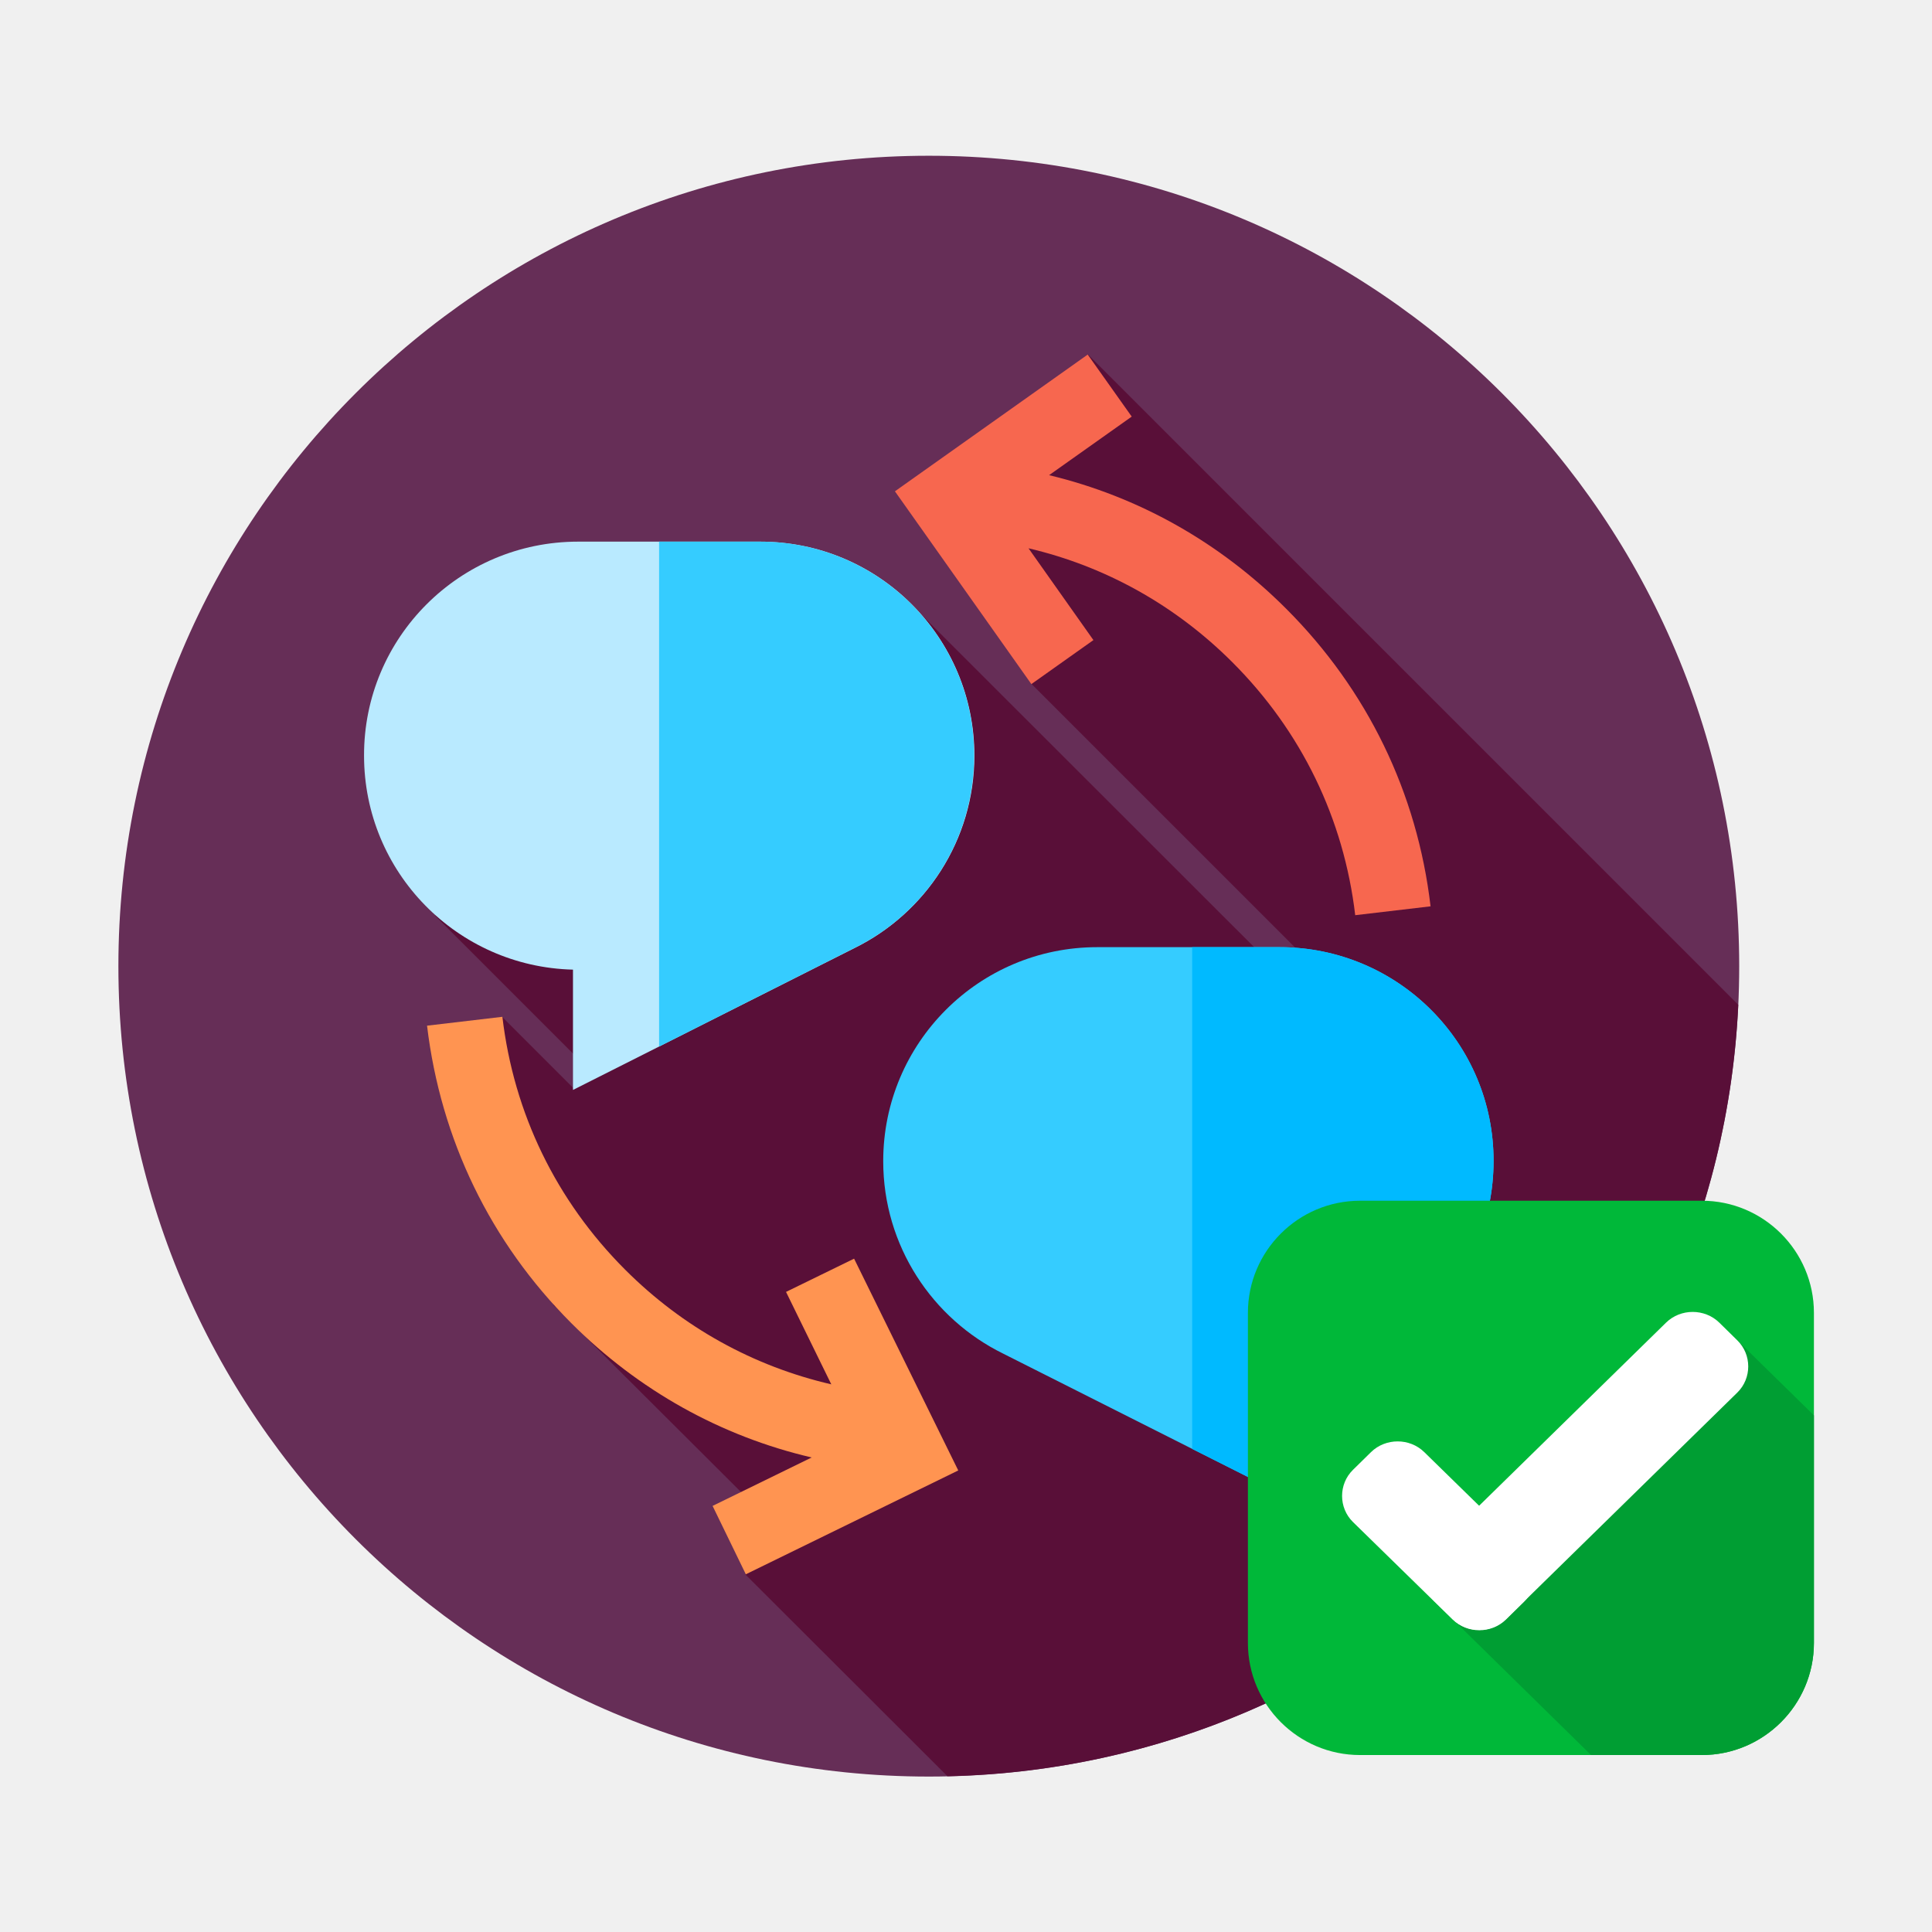
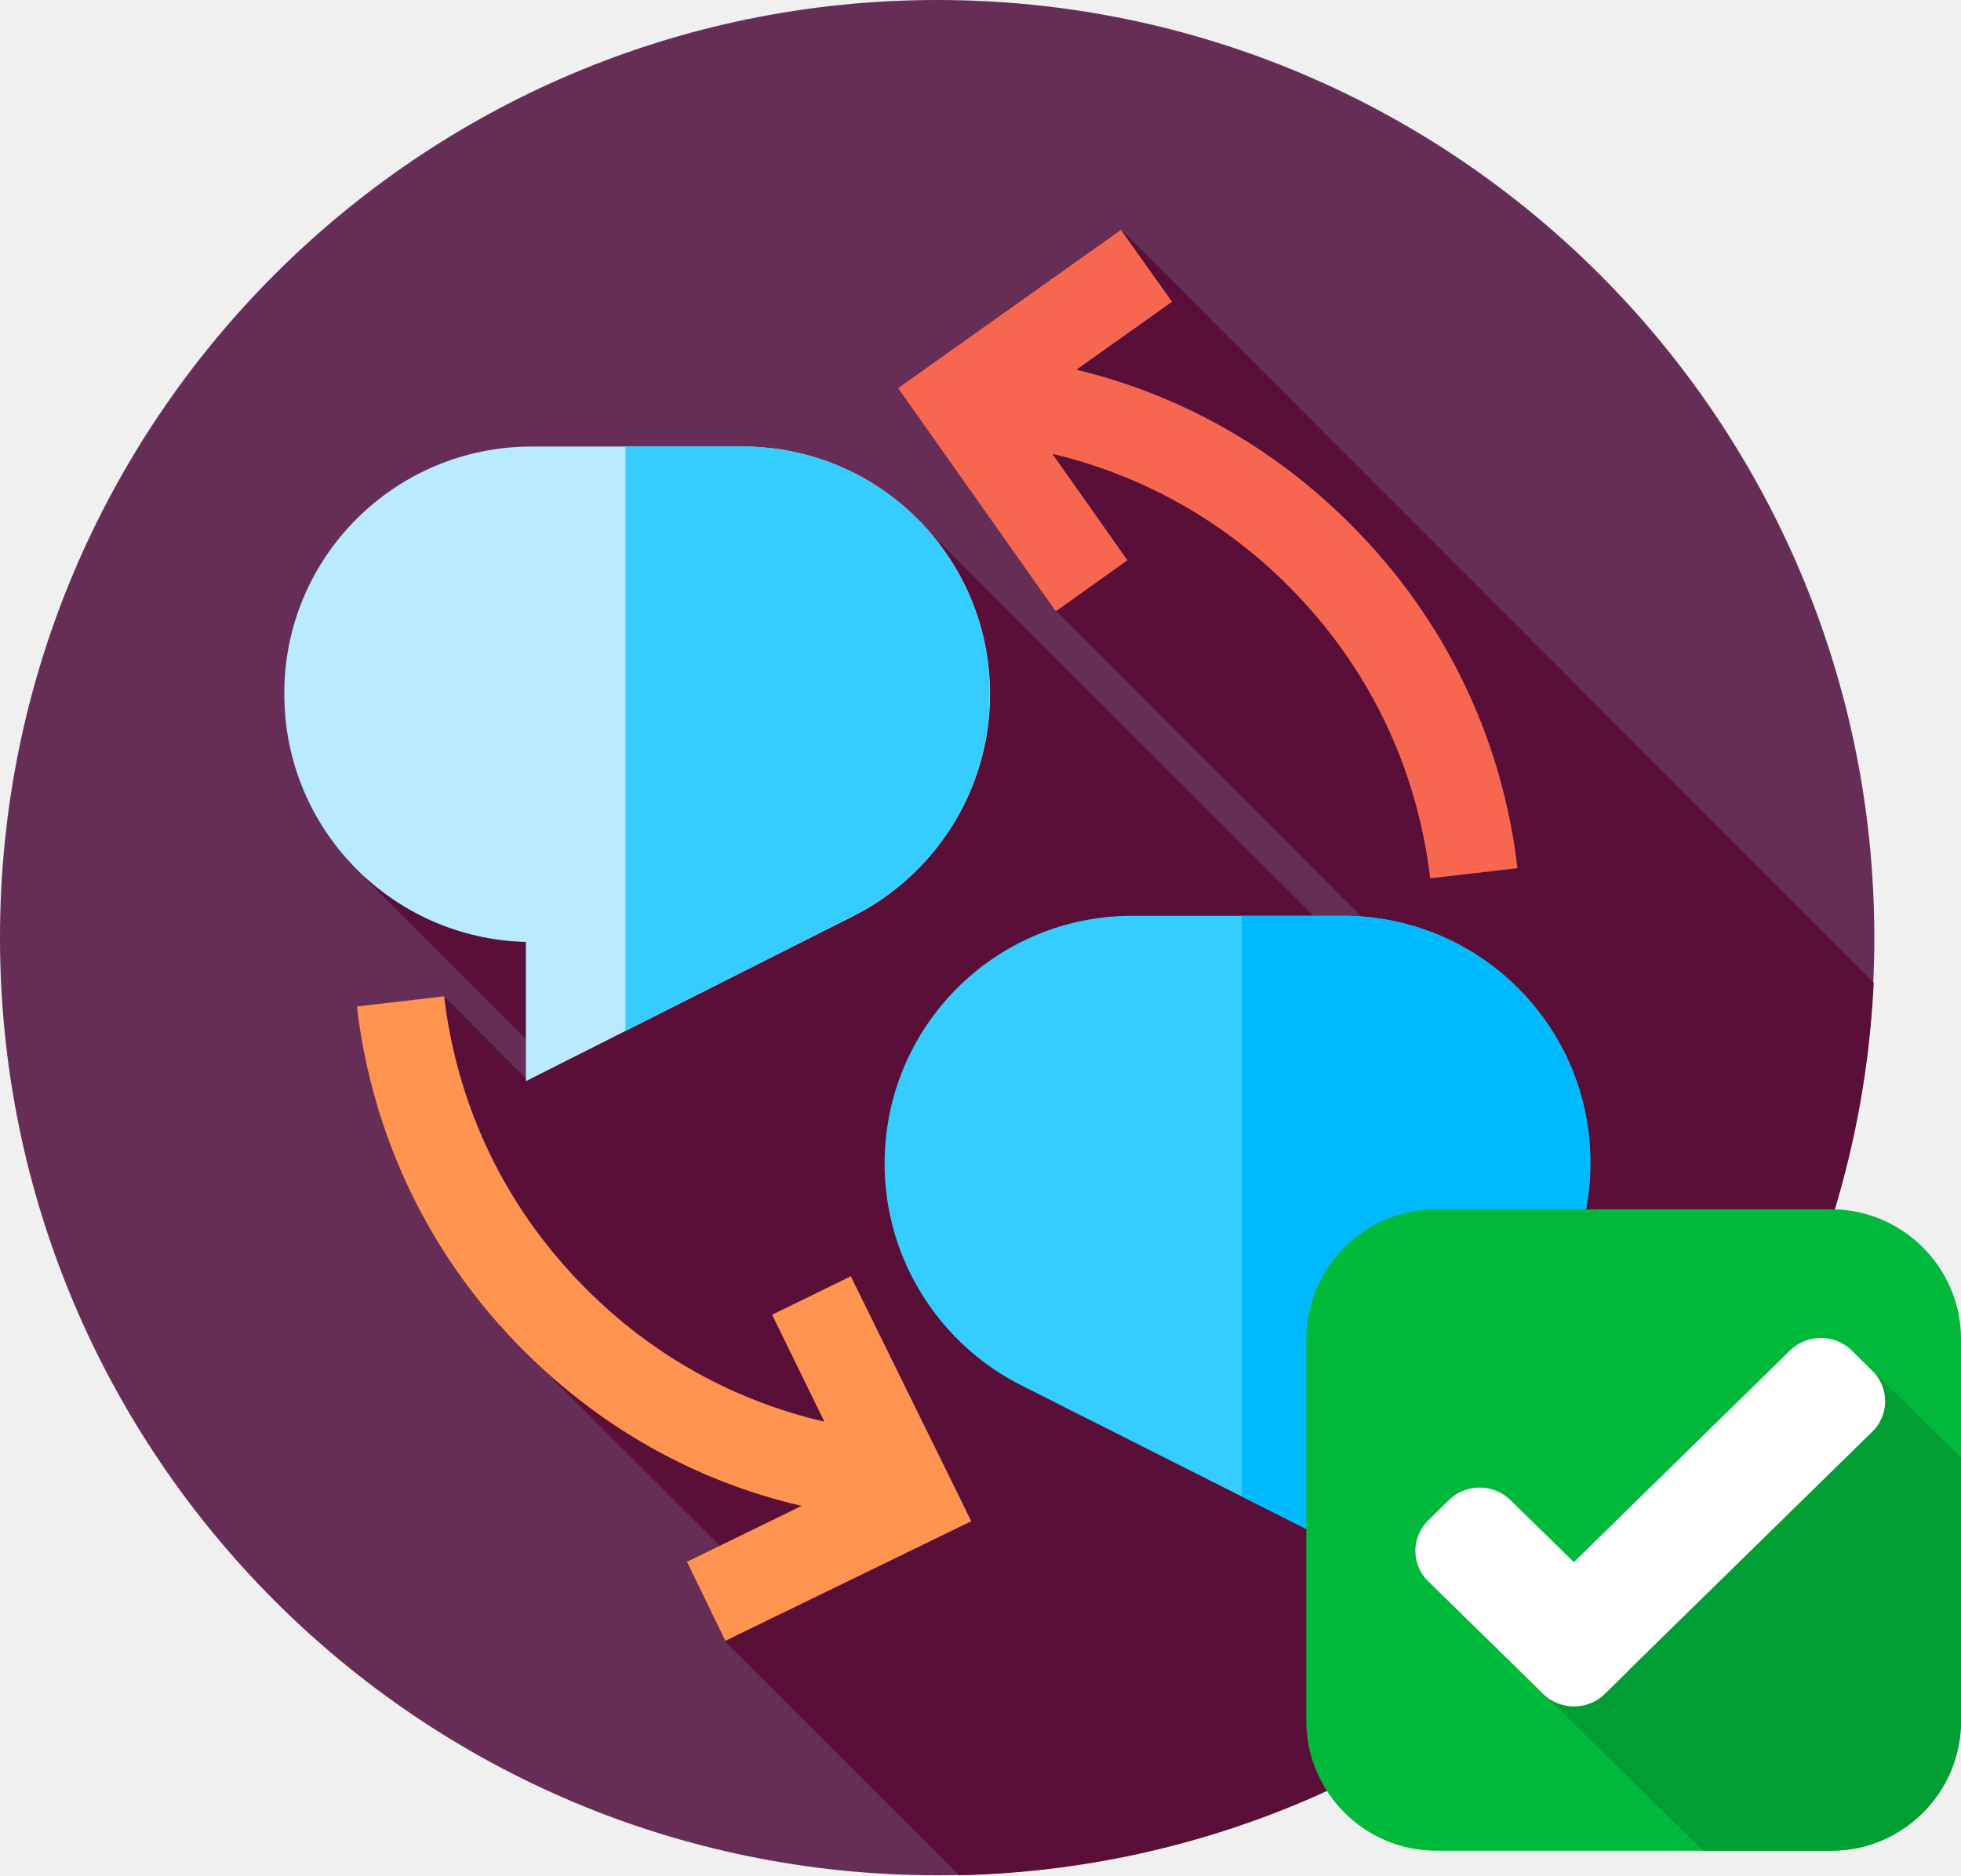
- <svg xmlns="http://www.w3.org/2000/svg" version="1.1" id="Capa_1" x="0px" y="0px" viewBox="0 0 610.3 610.3" style="enable-background:new 0 0 610.3 610.3;" xml:space="preserve">
+ <svg xmlns="http://www.w3.org/2000/svg" version="1.1" id="Capa_1" x="0px" y="0px" viewBox="0 0 638 610.2" style="enable-background:new 0 0 638 610.2;" xml:space="preserve">
  <style type="text/css">
	.st0{fill:#662E57;}
	.st1{fill:#590F38;}
	.st2{fill:#B9EAFF;}
	.st3{fill:#35CCFF;}
	.st4{fill:#00BAFF;}
	.st5{fill:#FF9451;}
	.st6{fill:#F7674F;}
	.st7{fill:#00B839;}
	.st8{fill:#009E33;}
	.st9{fill:#FFFFFF;}
</style>
  <g>
-     <circle class="st0" cx="293.4" cy="305.2" r="256" />
-     <path class="st1" d="M299.3,561.1c134.6-3,243.5-109.9,249.8-243.7L343.7,112l-33.1,41.9l15.3,62.2l97.7,97.7l-6.4,6.4L285.5,188.6   L137.4,289.2l49.4,49.4l-5.4,5.4l-22.7-22.7l-3.3,20.2l19.5,70.8l70.8,70.6l-10.2,14.5L299.3,561.1z" />
-     <path class="st2" d="M182.6,171.1h57.6c37.4,0,67.6,30.3,67.6,67.6l0,0c0,26.7-15.5,49.8-37.9,60.8l0,0L181,344.3v-38   c-36.6-0.9-66-30.8-66-67.6l0,0C114.9,201.4,145.2,171.1,182.6,171.1z" />
+     <ellipse class="st0" cx="304.9" cy="305.1" rx="304.9" ry="305.1" />
+     <path class="st1" d="M312,610.2c160.3-3.6,290.1-131,297.6-290.5L364.9,74.9l-39.4,49.9l18.2,74.1L460,315.4l-7.6,7.6L295.5,166.2   L119.1,286.1L178,345l-6.4,6.4l-27-27.1l-3.9,24.1l23.2,84.4l84.3,84.2L236,534.3L312,610.2z" />
+     <path class="st2" d="M173,145.3h68.6c44.6,0,80.5,36.1,80.5,80.6l0,0c0,31.8-18.5,59.4-45.1,72.5l0,0l-105.9,53.4v-45.3   c-43.6-1.1-78.6-36.7-78.6-80.6l0,0C92.3,181.4,128.4,145.3,173,145.3z" />
    <g>
-       <path class="st3" d="M240.1,171.1h-31.9v159.5l61.6-31.1l0,0c22.5-11,37.9-34.1,37.9-60.8l0,0    C307.8,201.4,277.5,171.1,240.1,171.1z" />
-       <path class="st3" d="M404.2,299.2h-57.6c-37.4,0-67.6,30.3-67.6,67.6l0,0c0,26.7,15.5,49.8,37.9,60.8l0,0l88.9,44.8v-38    c36.6-0.9,66-30.8,66-67.6l0,0C471.9,329.5,441.6,299.2,404.2,299.2z" />
+       <path class="st3" d="M241.5,145.3h-38v190.1l73.4-37.1l0,0c26.8-13.1,45.1-40.6,45.1-72.5l0,0C322.1,181.4,286,145.3,241.5,145.3z    " />
+       <path class="st3" d="M436.9,298h-68.6c-44.6,0-80.5,36.1-80.5,80.6l0,0c0,31.8,18.5,59.4,45.1,72.5l0,0l105.9,53.4v-45.3    c43.6-1.1,78.6-36.7,78.6-80.6l0,0C517.6,334.1,481.5,298,436.9,298z" />
    </g>
-     <path class="st4" d="M404.2,299.2h-27.6v158.5l29.2,14.7v-38c36.6-0.9,66-30.8,66-67.6l0,0C471.9,329.5,441.6,299.2,404.2,299.2z" />
-     <path class="st5" d="M269.8,397.6l-21.5,10.5l14.3,29.2c-24.6-5.7-46.9-18-65.1-36.2c-21.8-21.8-35.2-49.4-38.8-79.9l-23.8,2.8   c4.3,35.9,20,68.4,45.6,94c21.2,21.2,47.2,35.7,75.9,42.4l-31.3,15.3l10.5,21.6l67.1-32.8L269.8,397.6z" />
-     <path class="st6" d="M406.3,192.3c-21-21-46.6-35.4-74.9-42.2l26.1-18.5L343.6,112l-60.9,43.2l43.1,60.9l19.6-13.9l-20.5-29   c24.3,5.7,46.4,18,64.4,36c21.8,21.8,35.2,49.4,38.8,79.9l23.8-2.8C447.7,250.4,431.9,217.9,406.3,192.3z" />
+     <path class="st4" d="M436.9,298h-32.9v188.9l34.8,17.5v-45.3c43.6-1.1,78.6-36.7,78.6-80.6l0,0C517.6,334.1,481.5,298,436.9,298z" />
+     <path class="st5" d="M276.8,415.3l-25.6,12.5l17,34.8c-29.3-6.8-55.9-21.5-77.5-43.2c-26-26-41.9-58.9-46.2-95.2l-28.4,3.3   c5.1,42.8,23.8,81.5,54.3,112c25.3,25.3,56.2,42.6,90.4,50.5l-37.3,18.2l12.5,25.7L316,495L276.8,415.3z" />
+     <path class="st6" d="M439.4,170.6c-25-25-55.5-42.2-89.2-50.3l31.1-22.1l-16.6-23.4l-72.5,51.5l51.3,72.6l23.3-16.6l-24.4-34.6   c28.9,6.8,55.3,21.5,76.7,42.9c26,26,41.9,58.9,46.2,95.2l28.4-3.3C488.7,239.8,469.9,201.1,439.4,170.6z" />
  </g>
  <g>
-     <path class="st7" d="M573,519c0,19.5-15.9,35.4-35.4,35.4h-108c-19.5,0-35.4-15.9-35.4-35.4V414.7c0-19.5,15.9-35.4,35.4-35.4h108   c19.5,0,35.4,15.9,35.4,35.4V519z" />
-     <path class="st8" d="M573,519v-71.9l-25.7-25.2l-88.2,89.8l43.5,42.7h35C557.1,554.4,573,538.5,573,519z" />
+     <path class="st7" d="M638,560c0,23.2-18.9,42.2-42.2,42.2H467.2c-23.2,0-42.2-19-42.2-42.2V435.7c0-23.2,18.9-42.2,42.2-42.2h128.6   c23.2,0,42.2,19,42.2,42.2V560z" />
+     <path class="st8" d="M638,560v-85.7l-30.6-30l-105.1,107l51.8,50.9h41.7C619.1,602.2,638,583.2,638,560z" />
    <g>
      <g>
-         <path class="st9" d="M433.1,458.7c4.6-4.5,12.2-4.5,16.8,0l31.5,30.8c4.6,4.5,4.6,12,0,16.5l-5.7,5.6c-4.6,4.5-12.2,4.5-16.8,0     l-31.5-30.8c-4.6-4.5-4.6-12,0-16.5L433.1,458.7z" />
+         <path class="st9" d="M471.4,488.1c5.5-5.4,14.5-5.4,20,0l37.5,36.7c5.5,5.4,5.5,14.3,0,19.7l-6.8,6.7c-5.5,5.4-14.5,5.4-20,0     l-37.5-36.7c-5.5-5.4-5.5-14.3,0-19.7L471.4,488.1z" />
      </g>
      <g>
-         <path class="st9" d="M453.2,489.4c-4.6,4.5-4.6,12,0,16.5l5.7,5.6c4.6,4.5,12.2,4.5,16.8,0l73.1-71.6c4.6-4.5,4.6-12,0-16.5     l-5.7-5.6c-4.6-4.5-12.2-4.5-16.8,0L453.2,489.4z" />
+         <path class="st9" d="M495.3,524.7c-5.5,5.4-5.5,14.3,0,19.7l6.8,6.7c5.5,5.4,14.5,5.4,20,0l87.1-85.3c5.5-5.4,5.5-14.3,0-19.7     l-6.8-6.7c-5.5-5.4-14.5-5.4-20,0L495.3,524.7z" />
      </g>
    </g>
  </g>
</svg>
